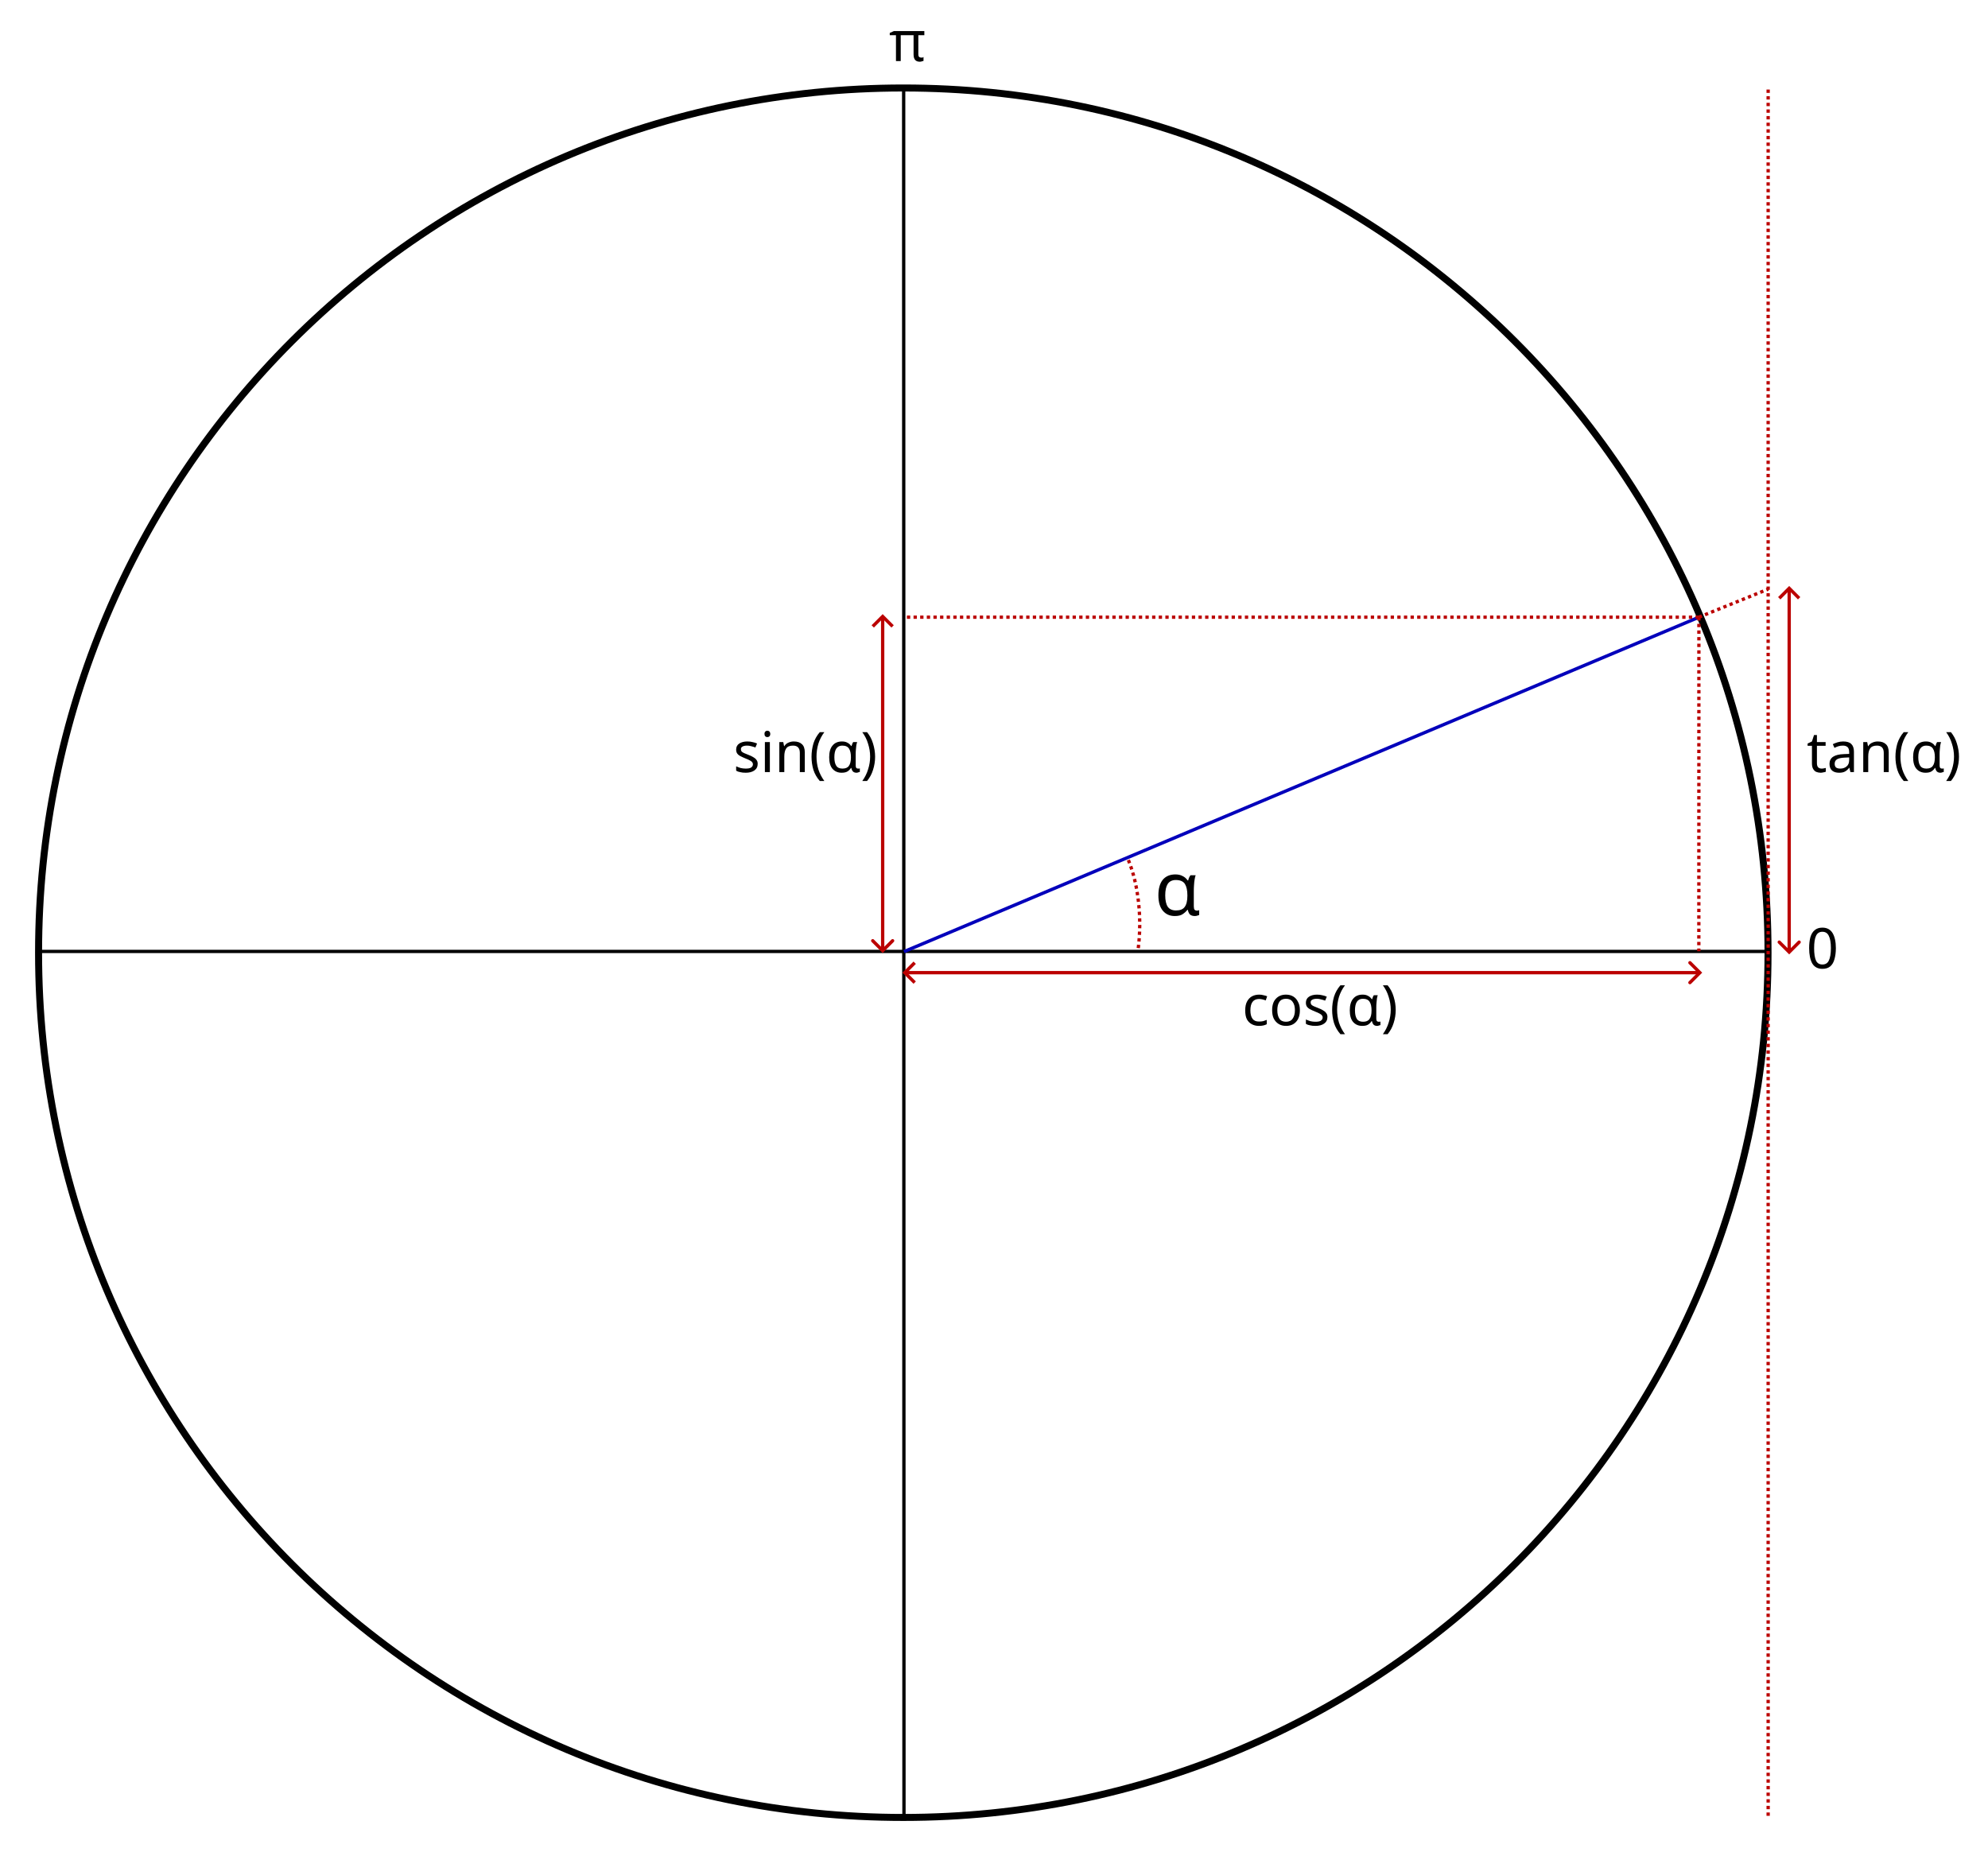
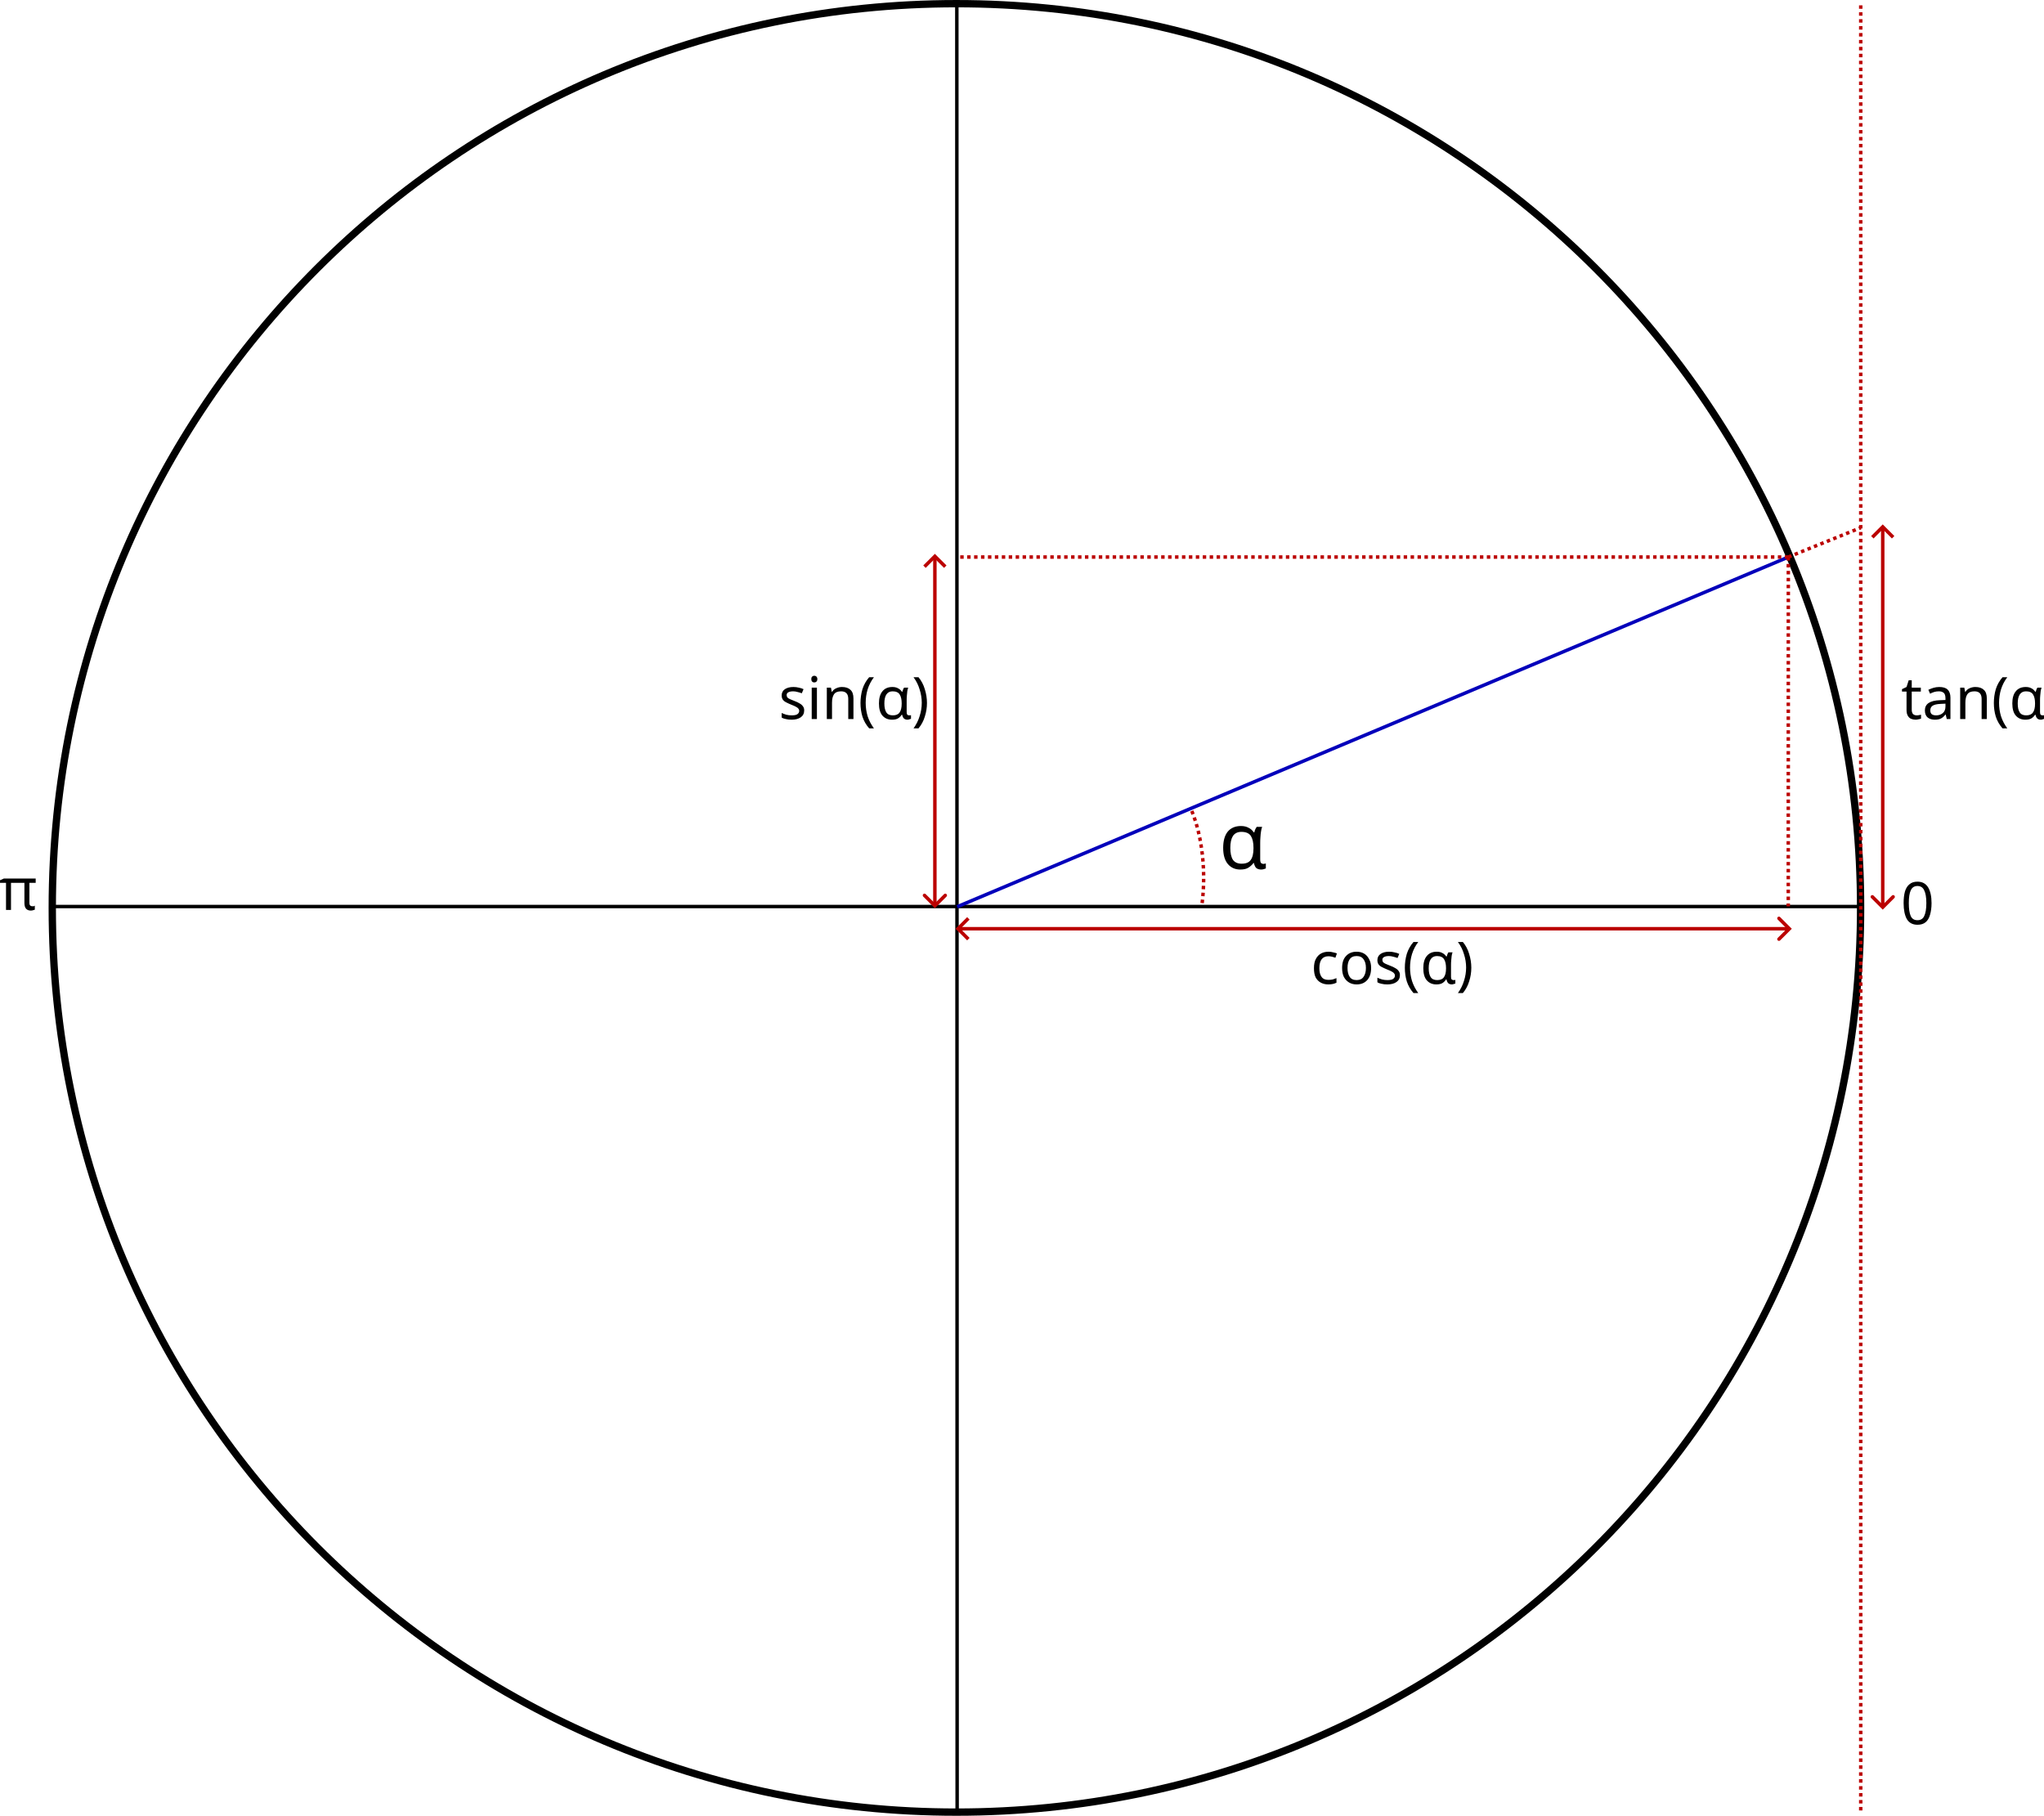
- <svg xmlns="http://www.w3.org/2000/svg" width="150mm" height="140mm" viewBox="0 0 150 140">
+ <svg xmlns="http://www.w3.org/2000/svg" width="557.473" height="495.198" viewBox="0 0 147.498 131.021">
  <defs>
    <marker id="b" markerHeight="1" markerWidth="1" orient="auto-start-reverse" preserveAspectRatio="xMidYMid" refX="0" refY="0" style="overflow:visible" viewBox="0 0 1 1">
      <path d="M3-3 0 0l3 3" style="fill:none;stroke:context-stroke;stroke-width:1;stroke-linecap:round" transform="rotate(180 .125 0)" />
    </marker>
    <marker id="a" markerHeight="1" markerWidth="1" orient="auto-start-reverse" preserveAspectRatio="xMidYMid" refX="0" refY="0" style="overflow:visible" viewBox="0 0 1 1">
      <path d="M3-3 0 0l3 3" style="fill:none;stroke:context-stroke;stroke-width:1;stroke-linecap:butt" transform="rotate(180 .125 0)" />
    </marker>
    <marker id="c" markerHeight="1" markerWidth="1" orient="auto-start-reverse" preserveAspectRatio="xMidYMid" refX="0" refY="0" style="overflow:visible" viewBox="0 0 1 1">
      <path d="M3-3 0 0l3 3" style="fill:none;stroke:context-stroke;stroke-width:1;stroke-linecap:butt" transform="rotate(180 .125 0)" />
    </marker>
    <marker id="d" markerHeight="1" markerWidth="1" orient="auto-start-reverse" preserveAspectRatio="xMidYMid" refX="0" refY="0" style="overflow:visible" viewBox="0 0 1 1">
      <path d="M3-3 0 0l3 3" style="fill:none;stroke:context-stroke;stroke-width:1;stroke-linecap:round" transform="rotate(180 .125 0)" />
    </marker>
    <marker id="e" markerHeight="1" markerWidth="1" orient="auto-start-reverse" preserveAspectRatio="xMidYMid" refX="0" refY="0" style="overflow:visible" viewBox="0 0 1 1">
      <path d="M3-3 0 0l3 3" style="fill:none;stroke:context-stroke;stroke-width:1;stroke-linecap:butt" transform="rotate(180 .125 0)" />
    </marker>
    <marker id="f" markerHeight="1" markerWidth="1" orient="auto-start-reverse" preserveAspectRatio="xMidYMid" refX="0" refY="0" style="overflow:visible" viewBox="0 0 1 1">
      <path d="M3-3 0 0l3 3" style="fill:none;stroke:context-stroke;stroke-width:1;stroke-linecap:round" transform="rotate(180 .125 0)" />
    </marker>
  </defs>
-   <g transform="translate(-40.674 -67.742)">
+   <g transform="translate(-39.812 -74.116)">
    <circle cx="108.83" cy="139.627" r="65.246" style="fill:none;stroke:#000;stroke-width:.529;stroke-linejoin:round;stroke-dasharray:none" />
    <path d="M43.78 139.529h130.394M108.858 74.371l.023 130.542" style="fill:none;stroke:#000;stroke-width:.25;stroke-linejoin:round;stroke-dasharray:none" />
    <path d="m108.88 139.545 59.993-25.238" style="fill:none;stroke:#0300bb;stroke-width:.25;stroke-linejoin:round;stroke-dasharray:none;stroke-opacity:1" />
    <path d="m168.86 114.311-.004 25.205M168.853 114.311h-59.965" style="fill:none;stroke:#bb0100;stroke-width:.25;stroke-linejoin:round;stroke-dasharray:.25,.25;stroke-dashoffset:0;stroke-opacity:1" />
    <path d="M109.003 141.132h59.868" style="fill:none;stroke:#bb0100;stroke-width:.25;stroke-linejoin:round;stroke-dasharray:none;stroke-dashoffset:0;stroke-opacity:1;marker-start:url(#a);marker-end:url(#b)" />
    <path d="M107.274 114.318v25.093" style="fill:none;stroke:#bb0100;stroke-width:.25;stroke-linejoin:round;stroke-dasharray:none;stroke-dashoffset:0;stroke-opacity:1;marker-start:url(#c);marker-end:url(#d)" />
    <path d="M175.673 112.195v27.32" style="fill:none;stroke:#bb0100;stroke-width:.25;stroke-linejoin:round;stroke-dasharray:none;stroke-dashoffset:0;stroke-opacity:1;marker-start:url(#e);marker-end:url(#f)" />
    <path d="M125.815 132.636a3.77 7.624 0 0 1 .728 6.79" style="fill:none;stroke:#bb0100;stroke-width:.25;stroke-linejoin:round;stroke-dasharray:.25,.25;stroke-dashoffset:0;stroke-opacity:1" />
    <text xml:space="preserve" x="127.766" y="136.797" style="font-size:5.644px;font-family:Calibri;-inkscape-font-specification:Calibri;text-align:start;writing-mode:lr-tb;direction:ltr;text-anchor:start;fill:#000;fill-opacity:1;stroke:none;stroke-width:.25;stroke-linejoin:round;stroke-dasharray:none;stroke-dashoffset:0;stroke-opacity:1">
      <tspan x="127.766" y="136.797" style="fill:#000;fill-opacity:1;stroke:none;stroke-width:.25;stroke-dasharray:none">α</tspan>
    </text>
    <text xml:space="preserve" x="134.395" y="145.101" style="font-size:4.233px;font-family:Calibri;-inkscape-font-specification:Calibri;text-align:start;writing-mode:lr-tb;direction:ltr;text-anchor:start;fill:#000;fill-opacity:1;stroke:none;stroke-width:.25;stroke-linejoin:round;stroke-dasharray:none;stroke-dashoffset:0;stroke-opacity:1">
      <tspan x="134.395" y="145.101" style="font-size:4.233px;fill:#000;fill-opacity:1;stroke:none;stroke-width:.25;stroke-dasharray:none">cos(α)</tspan>
    </text>
    <text xml:space="preserve" x="176.976" y="140.8" style="font-size:4.233px;font-family:Calibri;-inkscape-font-specification:Calibri;text-align:start;writing-mode:lr-tb;direction:ltr;text-anchor:start;fill:#000;fill-opacity:1;stroke:none;stroke-width:.25;stroke-linejoin:round;stroke-dasharray:none;stroke-dashoffset:0;stroke-opacity:1">
      <tspan x="176.976" y="140.8" style="font-size:4.233px;fill:#000;fill-opacity:1;stroke:none;stroke-width:.25;stroke-dasharray:none">0</tspan>
    </text>
-     <text xml:space="preserve" x="107.761" y="72.354" style="font-size:4.233px;font-family:Calibri;-inkscape-font-specification:Calibri;text-align:start;writing-mode:lr-tb;direction:ltr;text-anchor:start;fill:#000;fill-opacity:1;stroke:none;stroke-width:.25;stroke-linejoin:round;stroke-dasharray:none;stroke-dashoffset:0;stroke-opacity:1">
-       <tspan x="107.761" y="72.354" style="font-size:4.233px;fill:#000;fill-opacity:1;stroke:none;stroke-width:.25;stroke-dasharray:none">π</tspan>
+     <text xml:space="preserve" x="39.73" y="139.77" style="font-size:4.233px;font-family:Calibri;-inkscape-font-specification:Calibri;text-align:start;writing-mode:lr-tb;direction:ltr;text-anchor:start;fill:#000;fill-opacity:1;stroke:none;stroke-width:.25;stroke-linejoin:round;stroke-dasharray:none;stroke-dashoffset:0;stroke-opacity:1">
+       <tspan x="39.73" y="139.77" style="font-size:4.233px;fill:#000;fill-opacity:1;stroke:none;stroke-width:.25;stroke-dasharray:none">π</tspan>
    </text>
    <text xml:space="preserve" x="96" y="126" style="font-size:4.233px;font-family:Calibri;-inkscape-font-specification:Calibri;text-align:start;writing-mode:lr-tb;direction:ltr;text-anchor:start;fill:#000;fill-opacity:1;stroke:none;stroke-width:.25;stroke-linejoin:round;stroke-dasharray:none;stroke-dashoffset:0;stroke-opacity:1">
      <tspan x="96" y="126" style="font-size:4.233px;fill:#000;fill-opacity:1;stroke:none;stroke-width:.25;stroke-dasharray:none">sin(α)</tspan>
    </text>
    <text xml:space="preserve" x="177" y="126" style="font-size:4.233px;font-family:Calibri;-inkscape-font-specification:Calibri;text-align:start;writing-mode:lr-tb;direction:ltr;text-anchor:start;fill:#000;fill-opacity:1;stroke:none;stroke-width:.25;stroke-linejoin:round;stroke-dasharray:none;stroke-dashoffset:0;stroke-opacity:1">
      <tspan x="177" y="126" style="font-size:4.233px;fill:#000;fill-opacity:1;stroke:none;stroke-width:.25;stroke-dasharray:none">tan(α)</tspan>
    </text>
    <path d="M174.086 204.75V74.406M168.857 114.311l5.229-2.116" style="fill:none;stroke:#bb0100;stroke-width:.25;stroke-linejoin:round;stroke-dasharray:.25,.25;stroke-dashoffset:0;stroke-opacity:1" />
  </g>
</svg>
